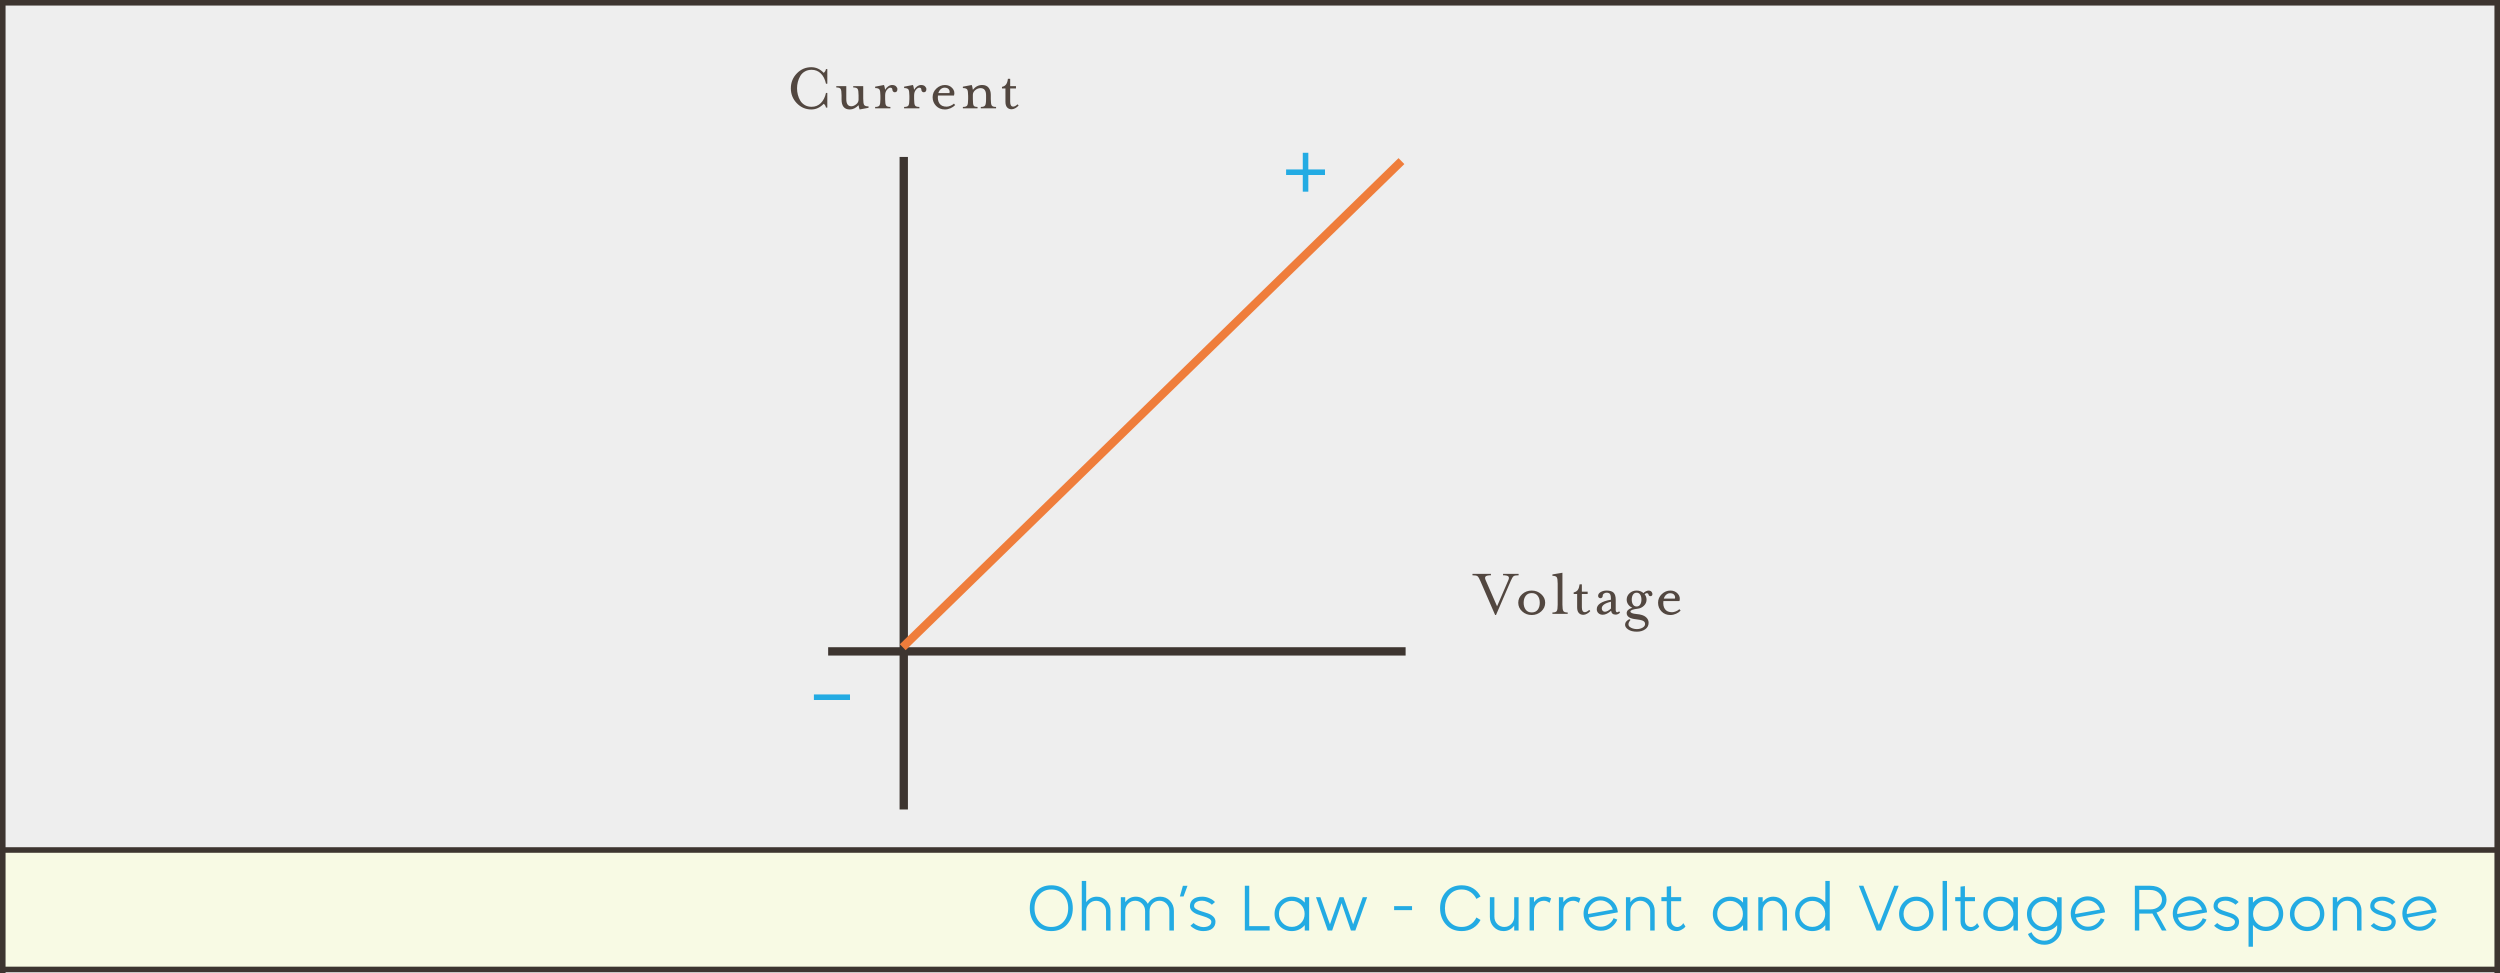
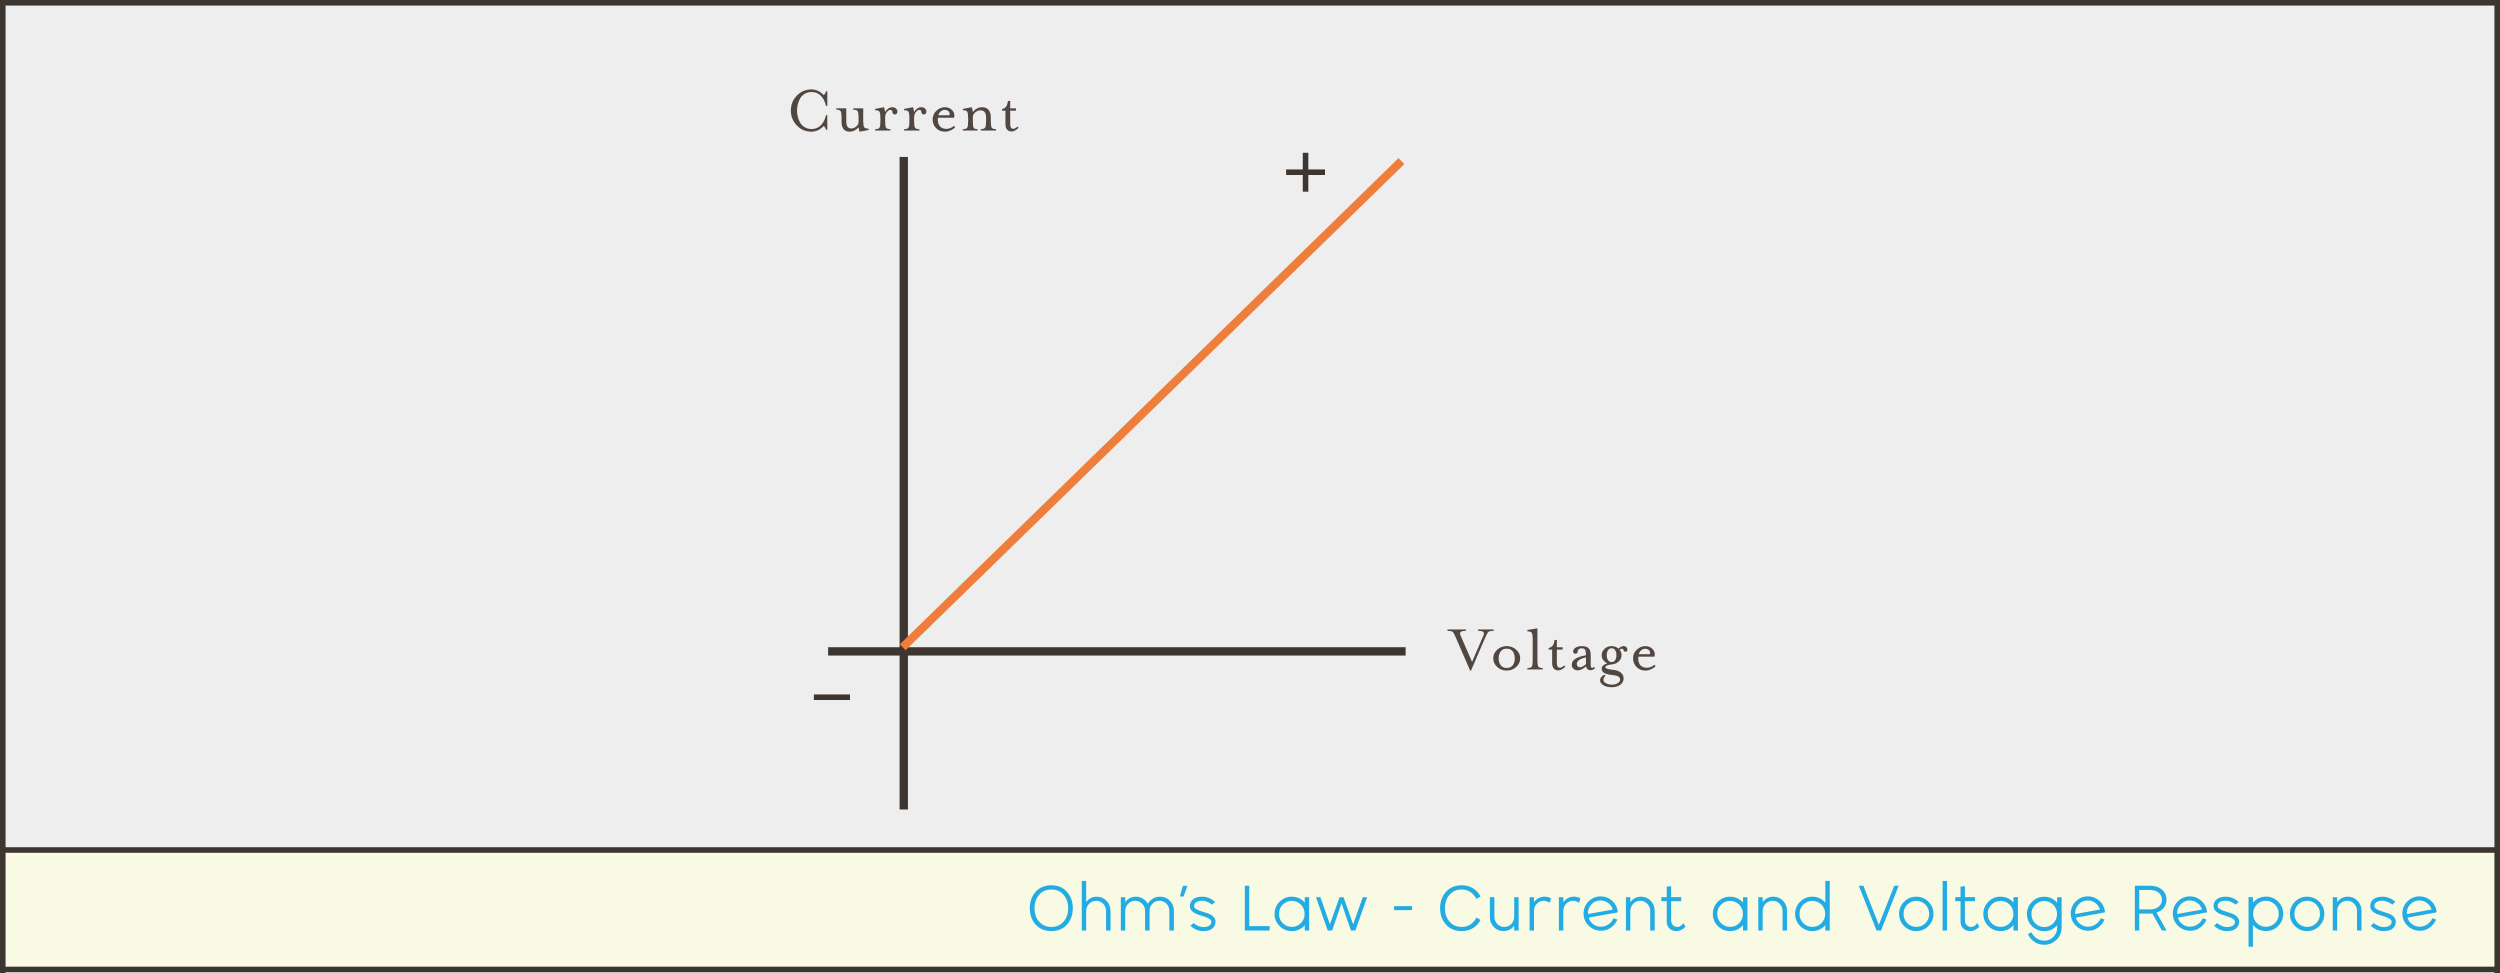
<svg xmlns="http://www.w3.org/2000/svg" width="900px" height="350px" viewBox="0 0 900 350" version="1.1">
  <g id="Ohms_Law_Behavior_Graph" stroke="none" stroke-width="1" fill="none" fill-rule="evenodd">
    <rect id="Rectangle" stroke="#3D3530" stroke-width="2" fill="#EEEEEE" x="1" y="1" width="898" height="528" />
-     <g id="Illustration" transform="translate(112, 22)">
+     <g id="Illustration" transform="translate(112, 30)">
      <g id="Labels" transform="translate(171, 0)" fill="#524740">
        <path d="M14.832,16.736 L14.352,16.736 C14.224,16.112 13.952,15.656 13.536,15.368 C12.224,16.728 10.736,17.408 9.072,17.408 C7.04,17.408 5.304,16.664 3.864,15.176 C2.424,13.688 1.704,11.896 1.704,9.8 C1.704,7.704 2.424,5.912 3.864,4.424 C5.304,2.936 7.04,2.192 9.072,2.192 C10.768,2.192 12.256,2.872 13.536,4.232 C13.968,3.896 14.24,3.44 14.352,2.864 L14.832,2.864 L14.832,8.144 L14.352,8.144 C14.016,6.56 13.396,5.328 12.492,4.448 C11.588,3.568 10.48,3.128 9.168,3.128 C8.256,3.128 7.448,3.332 6.744,3.74 C6.04,4.148 5.492,4.688 5.1,5.36 C4.708,6.032 4.416,6.744 4.224,7.496 C4.032,8.248 3.936,9.016 3.936,9.8 C3.936,10.584 4.032,11.352 4.224,12.104 C4.416,12.856 4.708,13.564 5.1,14.228 C5.492,14.892 6.04,15.428 6.744,15.836 C7.448,16.244 8.256,16.448 9.168,16.448 C10.48,16.448 11.588,16.004 12.492,15.116 C13.396,14.228 14.016,13.008 14.352,11.456 L14.832,11.456 L14.832,16.736 Z M29.68,16.808 L26.464,17.408 C26.336,17.152 26.208,16.64 26.08,15.872 C25.088,16.896 24.04,17.408 22.936,17.408 C20.952,17.408 19.96,16.208 19.96,13.808 L19.96,12.296 C19.96,11.096 19.844,10.328 19.612,9.992 C19.38,9.656 18.864,9.488 18.064,9.488 L18.064,9.008 L21.664,9.008 L21.664,13.688 C21.664,15.4 22.272,16.256 23.488,16.256 C24.032,16.256 24.6,16.028 25.192,15.572 C25.784,15.116 26.08,14.552 26.08,13.88 L26.08,12.296 C26.08,11.096 25.964,10.328 25.732,9.992 C25.5,9.656 24.976,9.488 24.16,9.488 L24.16,9.008 L27.76,9.008 L27.76,13.496 C27.76,14.696 27.876,15.464 28.108,15.8 C28.34,16.136 28.864,16.304 29.68,16.304 L29.68,16.808 Z M40.064,10.088 C40.064,10.84 39.744,11.216 39.104,11.216 C38.88,11.216 38.684,11.128 38.516,10.952 C38.348,10.776 38.264,10.576 38.264,10.352 C38.264,9.824 38.008,9.56 37.496,9.56 C37.128,9.56 36.728,9.816 36.296,10.328 C35.864,10.84 35.648,11.52 35.648,12.368 L35.648,13.688 C35.648,14.888 35.764,15.656 35.996,15.992 C36.228,16.328 36.744,16.496 37.544,16.496 L37.544,17 L32.048,17 L32.048,16.496 C32.848,16.496 33.364,16.328 33.596,15.992 C33.828,15.656 33.944,14.888 33.944,13.688 L33.944,12.488 C33.944,11.304 33.828,10.544 33.596,10.208 C33.364,9.872 32.848,9.704 32.048,9.704 L32.048,9.2 L35.24,8.6 C35.384,8.904 35.52,9.48 35.648,10.328 C35.888,9.848 36.248,9.44 36.728,9.104 C37.208,8.768 37.688,8.6 38.168,8.6 C38.776,8.6 39.244,8.76 39.572,9.08 C39.9,9.4 40.064,9.736 40.064,10.088 Z M50.496,10.088 C50.496,10.84 50.176,11.216 49.536,11.216 C49.312,11.216 49.116,11.128 48.948,10.952 C48.78,10.776 48.696,10.576 48.696,10.352 C48.696,9.824 48.44,9.56 47.928,9.56 C47.56,9.56 47.16,9.816 46.728,10.328 C46.296,10.84 46.08,11.52 46.08,12.368 L46.08,13.688 C46.08,14.888 46.196,15.656 46.428,15.992 C46.66,16.328 47.176,16.496 47.976,16.496 L47.976,17 L42.48,17 L42.48,16.496 C43.28,16.496 43.796,16.328 44.028,15.992 C44.26,15.656 44.376,14.888 44.376,13.688 L44.376,12.488 C44.376,11.304 44.26,10.544 44.028,10.208 C43.796,9.872 43.28,9.704 42.48,9.704 L42.48,9.2 L45.672,8.6 C45.816,8.904 45.952,9.48 46.08,10.328 C46.32,9.848 46.68,9.44 47.16,9.104 C47.64,8.768 48.12,8.6 48.6,8.6 C49.208,8.6 49.676,8.76 50.004,9.08 C50.332,9.4 50.496,9.736 50.496,10.088 Z M54.808,11.504 L58.792,11.504 C58.952,11.056 58.884,10.62 58.588,10.196 C58.292,9.772 57.784,9.56 57.064,9.56 C56.552,9.56 56.092,9.736 55.684,10.088 C55.276,10.44 54.984,10.912 54.808,11.504 Z M54.664,12.392 C54.52,13.576 54.708,14.54 55.228,15.284 C55.748,16.028 56.6,16.4 57.784,16.4 C58.184,16.4 58.64,16.296 59.152,16.088 C59.664,15.88 60.088,15.616 60.424,15.296 L60.856,15.824 C60.424,16.288 59.872,16.668 59.2,16.964 C58.528,17.26 57.856,17.408 57.184,17.408 C55.888,17.408 54.824,16.98 53.992,16.124 C53.16,15.268 52.744,14.224 52.744,12.992 C52.744,11.76 53.196,10.72 54.1,9.872 C55.004,9.024 56.032,8.6 57.184,8.6 C58.272,8.6 59.16,8.98 59.848,9.74 C60.536,10.5 60.736,11.384 60.448,12.392 L54.664,12.392 Z M67.232,10.328 C68.144,9.176 69.256,8.6 70.568,8.6 C71.608,8.6 72.388,8.928 72.908,9.584 C73.428,10.24 73.688,11.104 73.688,12.176 L73.688,13.688 C73.688,14.888 73.804,15.656 74.036,15.992 C74.268,16.328 74.784,16.496 75.584,16.496 L75.584,17 L70.088,17 L70.088,16.496 C70.872,16.496 71.384,16.324 71.624,15.98 C71.864,15.636 71.984,14.872 71.984,13.688 L71.984,12.296 C71.984,10.584 71.32,9.728 69.992,9.728 C69.304,9.728 68.672,9.968 68.096,10.448 C67.52,10.928 67.232,11.488 67.232,12.128 L67.232,13.688 C67.232,14.92 67.328,15.696 67.52,16.016 C67.712,16.336 68.176,16.496 68.912,16.496 L68.912,17 L63.632,17 L63.632,16.496 C64.432,16.496 64.948,16.328 65.18,15.992 C65.412,15.656 65.528,14.888 65.528,13.688 L65.528,12.488 C65.528,11.304 65.412,10.544 65.18,10.208 C64.948,9.872 64.432,9.704 63.632,9.704 L63.632,9.2 L66.824,8.6 C66.968,8.904 67.104,9.48 67.232,10.328 Z M78.96,9.848 L77.712,9.848 L77.712,9.272 C78.4,9.128 78.904,8.816 79.224,8.336 C79.544,7.856 79.752,7.2 79.848,6.368 L80.664,6.368 L80.664,9.008 L82.752,9.008 L82.752,9.848 L80.664,9.848 L80.664,14.648 C80.664,15.8 81.024,16.376 81.744,16.376 C82.208,16.376 82.728,16.104 83.304,15.56 L83.712,15.968 C83.376,16.368 82.972,16.696 82.5,16.952 C82.028,17.208 81.592,17.336 81.192,17.336 C80.504,17.336 79.96,17.112 79.56,16.664 C79.16,16.216 78.96,15.544 78.96,14.648 L78.96,9.848 Z" id="Current-Copy" />
-         <path d="M263.696,185.104 C262.752,185.104 262.14,185.22 261.86,185.452 C261.58,185.684 261.24,186.264 260.84,187.192 L255.56,199.408 L255.248,199.408 L249.944,187.192 C249.544,186.264 249.204,185.684 248.924,185.452 C248.644,185.22 248.032,185.104 247.088,185.104 L247.088,184.6 L253.736,184.6 L253.736,185.104 C252.744,185.104 252.108,185.244 251.828,185.524 C251.548,185.804 251.56,186.272 251.864,186.928 L255.944,196.264 L259.976,186.928 C260.28,186.272 260.292,185.804 260.012,185.524 C259.732,185.244 259.096,185.104 258.104,185.104 L258.104,184.6 L263.696,184.6 L263.696,185.104 Z M271.824,191.896 C272.784,192.744 273.264,193.776 273.264,194.992 C273.264,196.208 272.788,197.248 271.836,198.112 C270.884,198.976 269.744,199.408 268.416,199.408 C267.088,199.408 265.948,198.976 264.996,198.112 C264.044,197.248 263.568,196.208 263.568,194.992 C263.568,193.776 264.044,192.74 264.996,191.884 C265.948,191.028 267.088,190.6 268.416,190.6 C269.744,190.6 270.88,191.032 271.824,191.896 Z M270.576,197.512 C271.072,196.856 271.32,196.016 271.32,194.992 C271.32,193.968 271.072,193.132 270.576,192.484 C270.08,191.836 269.36,191.512 268.416,191.512 C267.472,191.512 266.752,191.84 266.256,192.496 C265.76,193.152 265.512,193.984 265.512,194.992 C265.512,196 265.76,196.832 266.256,197.488 C266.752,198.144 267.472,198.472 268.416,198.472 C269.36,198.472 270.08,198.152 270.576,197.512 Z M281.368,199 L275.872,199 L275.872,198.496 C276.672,198.496 277.188,198.328 277.42,197.992 C277.652,197.656 277.768,196.888 277.768,195.688 L277.768,188.104 C277.768,186.904 277.652,186.136 277.42,185.8 C277.188,185.464 276.672,185.296 275.872,185.296 L275.872,184.792 L279.472,184.192 L279.472,195.688 C279.472,196.888 279.588,197.656 279.82,197.992 C280.052,198.328 280.568,198.496 281.368,198.496 L281.368,199 Z M284.768,191.848 L283.52,191.848 L283.52,191.272 C284.208,191.128 284.712,190.816 285.032,190.336 C285.352,189.856 285.56,189.2 285.656,188.368 L286.472,188.368 L286.472,191.008 L288.56,191.008 L288.56,191.848 L286.472,191.848 L286.472,196.648 C286.472,197.8 286.832,198.376 287.552,198.376 C288.016,198.376 288.536,198.104 289.112,197.56 L289.52,197.968 C289.184,198.368 288.78,198.696 288.308,198.952 C287.836,199.208 287.4,199.336 287,199.336 C286.312,199.336 285.768,199.112 285.368,198.664 C284.968,198.216 284.768,197.544 284.768,196.648 L284.768,191.848 Z M300.216,198.52 C299.752,199.016 299.224,199.264 298.632,199.264 C297.672,199.264 297.128,198.8 297,197.872 C295.928,198.832 294.928,199.312 294,199.312 C293.392,199.312 292.88,199.132 292.464,198.772 C292.048,198.412 291.84,197.92 291.84,197.296 C291.84,195.616 293.544,194.48 296.952,193.888 C296.952,192.944 296.848,192.288 296.64,191.92 C296.432,191.552 296,191.368 295.344,191.368 C295.024,191.368 294.716,191.472 294.42,191.68 C294.124,191.888 293.976,192.168 293.976,192.52 C293.976,192.76 293.896,192.96 293.736,193.12 C293.576,193.28 293.384,193.36 293.16,193.36 C292.92,193.36 292.72,193.28 292.56,193.12 C292.4,192.96 292.32,192.76 292.32,192.52 C292.32,191.96 292.628,191.5 293.244,191.14 C293.86,190.78 294.568,190.6 295.368,190.6 C296.536,190.6 297.376,190.856 297.888,191.368 C298.4,191.88 298.656,192.712 298.656,193.864 L298.656,197.488 C298.656,198.112 298.84,198.424 299.208,198.424 C299.416,198.424 299.64,198.304 299.88,198.064 L300.216,198.52 Z M296.952,197.08 L296.952,194.632 C294.744,195.144 293.64,195.936 293.64,197.008 C293.64,197.376 293.748,197.672 293.964,197.896 C294.18,198.12 294.448,198.232 294.768,198.232 C295.36,198.232 296.088,197.848 296.952,197.08 Z M307.456,195.664 C307.76,195.2 307.912,194.6 307.912,193.864 C307.912,193.128 307.764,192.528 307.468,192.064 C307.172,191.6 306.744,191.368 306.184,191.368 C305.624,191.368 305.192,191.6 304.888,192.064 C304.584,192.528 304.432,193.128 304.432,193.864 C304.432,194.6 304.584,195.196 304.888,195.652 C305.192,196.108 305.624,196.336 306.184,196.336 C306.744,196.336 307.168,196.112 307.456,195.664 Z M303.952,198.136 C303.952,198.616 304.68,198.92 306.136,199.048 C307.672,199.176 308.784,199.528 309.472,200.104 C310.16,200.68 310.504,201.376 310.504,202.192 C310.504,203.168 310.1,203.948 309.292,204.532 C308.484,205.116 307.472,205.408 306.256,205.408 C304.96,205.408 303.916,205.14 303.124,204.604 C302.332,204.068 301.968,203.44 302.032,202.72 C302.096,202 302.608,201.392 303.568,200.896 L304,201.16 C303.536,201.688 303.288,202.172 303.256,202.612 C303.224,203.052 303.364,203.4 303.676,203.656 C303.988,203.912 304.372,204.112 304.828,204.256 C305.284,204.4 305.76,204.472 306.256,204.472 C307.04,204.472 307.732,204.3 308.332,203.956 C308.932,203.612 309.232,203.168 309.232,202.624 C309.232,202.096 308.972,201.712 308.452,201.472 C307.932,201.232 307.12,201.056 306.016,200.944 C303.744,200.72 302.608,199.976 302.608,198.712 C302.608,197.848 303.28,197.208 304.624,196.792 C304,196.504 303.508,196.104 303.148,195.592 C302.788,195.08 302.608,194.504 302.608,193.864 C302.608,192.968 302.956,192.2 303.652,191.56 C304.348,190.92 305.192,190.6 306.184,190.6 C307.144,190.6 307.968,190.904 308.656,191.512 C308.864,191.256 309.148,191.04 309.508,190.864 C309.868,190.688 310.184,190.6 310.456,190.6 C311.16,190.6 311.608,190.896 311.8,191.488 C311.944,191.936 311.872,192.272 311.584,192.496 C311.488,192.576 311.376,192.616 311.248,192.616 C311.008,192.632 310.828,192.584 310.708,192.472 C310.588,192.36 310.516,192.236 310.492,192.1 C310.468,191.964 310.404,191.836 310.3,191.716 C310.196,191.596 310.032,191.536 309.808,191.536 C309.568,191.536 309.32,191.664 309.064,191.92 C309.528,192.48 309.76,193.128 309.76,193.864 C309.76,194.712 309.448,195.44 308.824,196.048 C308.2,196.656 307.472,197.016 306.64,197.128 C304.848,197.336 303.952,197.672 303.952,198.136 Z M315.968,193.504 L319.952,193.504 C320.112,193.056 320.044,192.62 319.748,192.196 C319.452,191.772 318.944,191.56 318.224,191.56 C317.712,191.56 317.252,191.736 316.844,192.088 C316.436,192.44 316.144,192.912 315.968,193.504 Z M315.824,194.392 C315.68,195.576 315.868,196.54 316.388,197.284 C316.908,198.028 317.76,198.4 318.944,198.4 C319.344,198.4 319.8,198.296 320.312,198.088 C320.824,197.88 321.248,197.616 321.584,197.296 L322.016,197.824 C321.584,198.288 321.032,198.668 320.36,198.964 C319.688,199.26 319.016,199.408 318.344,199.408 C317.048,199.408 315.984,198.98 315.152,198.124 C314.32,197.268 313.904,196.224 313.904,194.992 C313.904,193.76 314.356,192.72 315.26,191.872 C316.164,191.024 317.192,190.6 318.344,190.6 C319.432,190.6 320.32,190.98 321.008,191.74 C321.696,192.5 321.896,193.384 321.608,194.392 L315.824,194.392 Z" id="Voltage-Copy" />
+         <path d="M254.696,197.104 C253.752,197.104 253.14,197.22 252.86,197.452 C252.58,197.684 252.24,198.264 251.84,199.192 L246.56,211.408 L246.248,211.408 L240.944,199.192 C240.544,198.264 240.204,197.684 239.924,197.452 C239.644,197.22 239.032,197.104 238.088,197.104 L238.088,196.6 L244.736,196.6 L244.736,197.104 C243.744,197.104 243.108,197.244 242.828,197.524 C242.548,197.804 242.56,198.272 242.864,198.928 L246.944,208.264 L250.976,198.928 C251.28,198.272 251.292,197.804 251.012,197.524 C250.732,197.244 250.096,197.104 249.104,197.104 L249.104,196.6 L254.696,196.6 L254.696,197.104 Z M262.824,203.896 C263.784,204.744 264.264,205.776 264.264,206.992 C264.264,208.208 263.788,209.248 262.836,210.112 C261.884,210.976 260.744,211.408 259.416,211.408 C258.088,211.408 256.948,210.976 255.996,210.112 C255.044,209.248 254.568,208.208 254.568,206.992 C254.568,205.776 255.044,204.74 255.996,203.884 C256.948,203.028 258.088,202.6 259.416,202.6 C260.744,202.6 261.88,203.032 262.824,203.896 Z M261.576,209.512 C262.072,208.856 262.32,208.016 262.32,206.992 C262.32,205.968 262.072,205.132 261.576,204.484 C261.08,203.836 260.36,203.512 259.416,203.512 C258.472,203.512 257.752,203.84 257.256,204.496 C256.76,205.152 256.512,205.984 256.512,206.992 C256.512,208 256.76,208.832 257.256,209.488 C257.752,210.144 258.472,210.472 259.416,210.472 C260.36,210.472 261.08,210.152 261.576,209.512 Z M272.368,211 L266.872,211 L266.872,210.496 C267.672,210.496 268.188,210.328 268.42,209.992 C268.652,209.656 268.768,208.888 268.768,207.688 L268.768,200.104 C268.768,198.904 268.652,198.136 268.42,197.8 C268.188,197.464 267.672,197.296 266.872,197.296 L266.872,196.792 L270.472,196.192 L270.472,207.688 C270.472,208.888 270.588,209.656 270.82,209.992 C271.052,210.328 271.568,210.496 272.368,210.496 L272.368,211 Z M275.768,203.848 L274.52,203.848 L274.52,203.272 C275.208,203.128 275.712,202.816 276.032,202.336 C276.352,201.856 276.56,201.2 276.656,200.368 L277.472,200.368 L277.472,203.008 L279.56,203.008 L279.56,203.848 L277.472,203.848 L277.472,208.648 C277.472,209.8 277.832,210.376 278.552,210.376 C279.016,210.376 279.536,210.104 280.112,209.56 L280.52,209.968 C280.184,210.368 279.78,210.696 279.308,210.952 C278.836,211.208 278.4,211.336 278,211.336 C277.312,211.336 276.768,211.112 276.368,210.664 C275.968,210.216 275.768,209.544 275.768,208.648 L275.768,203.848 Z M291.216,210.52 C290.752,211.016 290.224,211.264 289.632,211.264 C288.672,211.264 288.128,210.8 288,209.872 C286.928,210.832 285.928,211.312 285,211.312 C284.392,211.312 283.88,211.132 283.464,210.772 C283.048,210.412 282.84,209.92 282.84,209.296 C282.84,207.616 284.544,206.48 287.952,205.888 C287.952,204.944 287.848,204.288 287.64,203.92 C287.432,203.552 287,203.368 286.344,203.368 C286.024,203.368 285.716,203.472 285.42,203.68 C285.124,203.888 284.976,204.168 284.976,204.52 C284.976,204.76 284.896,204.96 284.736,205.12 C284.576,205.28 284.384,205.36 284.16,205.36 C283.92,205.36 283.72,205.28 283.56,205.12 C283.4,204.96 283.32,204.76 283.32,204.52 C283.32,203.96 283.628,203.5 284.244,203.14 C284.86,202.78 285.568,202.6 286.368,202.6 C287.536,202.6 288.376,202.856 288.888,203.368 C289.4,203.88 289.656,204.712 289.656,205.864 L289.656,209.488 C289.656,210.112 289.84,210.424 290.208,210.424 C290.416,210.424 290.64,210.304 290.88,210.064 L291.216,210.52 Z M287.952,209.08 L287.952,206.632 C285.744,207.144 284.64,207.936 284.64,209.008 C284.64,209.376 284.748,209.672 284.964,209.896 C285.18,210.12 285.448,210.232 285.768,210.232 C286.36,210.232 287.088,209.848 287.952,209.08 Z M298.456,207.664 C298.76,207.2 298.912,206.6 298.912,205.864 C298.912,205.128 298.764,204.528 298.468,204.064 C298.172,203.6 297.744,203.368 297.184,203.368 C296.624,203.368 296.192,203.6 295.888,204.064 C295.584,204.528 295.432,205.128 295.432,205.864 C295.432,206.6 295.584,207.196 295.888,207.652 C296.192,208.108 296.624,208.336 297.184,208.336 C297.744,208.336 298.168,208.112 298.456,207.664 Z M294.952,210.136 C294.952,210.616 295.68,210.92 297.136,211.048 C298.672,211.176 299.784,211.528 300.472,212.104 C301.16,212.68 301.504,213.376 301.504,214.192 C301.504,215.168 301.1,215.948 300.292,216.532 C299.484,217.116 298.472,217.408 297.256,217.408 C295.96,217.408 294.916,217.14 294.124,216.604 C293.332,216.068 292.968,215.44 293.032,214.72 C293.096,214 293.608,213.392 294.568,212.896 L295,213.16 C294.536,213.688 294.288,214.172 294.256,214.612 C294.224,215.052 294.364,215.4 294.676,215.656 C294.988,215.912 295.372,216.112 295.828,216.256 C296.284,216.4 296.76,216.472 297.256,216.472 C298.04,216.472 298.732,216.3 299.332,215.956 C299.932,215.612 300.232,215.168 300.232,214.624 C300.232,214.096 299.972,213.712 299.452,213.472 C298.932,213.232 298.12,213.056 297.016,212.944 C294.744,212.72 293.608,211.976 293.608,210.712 C293.608,209.848 294.28,209.208 295.624,208.792 C295,208.504 294.508,208.104 294.148,207.592 C293.788,207.08 293.608,206.504 293.608,205.864 C293.608,204.968 293.956,204.2 294.652,203.56 C295.348,202.92 296.192,202.6 297.184,202.6 C298.144,202.6 298.968,202.904 299.656,203.512 C299.864,203.256 300.148,203.04 300.508,202.864 C300.868,202.688 301.184,202.6 301.456,202.6 C302.16,202.6 302.608,202.896 302.8,203.488 C302.944,203.936 302.872,204.272 302.584,204.496 C302.488,204.576 302.376,204.616 302.248,204.616 C302.008,204.632 301.828,204.584 301.708,204.472 C301.588,204.36 301.516,204.236 301.492,204.1 C301.468,203.964 301.404,203.836 301.3,203.716 C301.196,203.596 301.032,203.536 300.808,203.536 C300.568,203.536 300.32,203.664 300.064,203.92 C300.528,204.48 300.76,205.128 300.76,205.864 C300.76,206.712 300.448,207.44 299.824,208.048 C299.2,208.656 298.472,209.016 297.64,209.128 C295.848,209.336 294.952,209.672 294.952,210.136 Z M306.968,205.504 L310.952,205.504 C311.112,205.056 311.044,204.62 310.748,204.196 C310.452,203.772 309.944,203.56 309.224,203.56 C308.712,203.56 308.252,203.736 307.844,204.088 C307.436,204.44 307.144,204.912 306.968,205.504 Z M306.824,206.392 C306.68,207.576 306.868,208.54 307.388,209.284 C307.908,210.028 308.76,210.4 309.944,210.4 C310.344,210.4 310.8,210.296 311.312,210.088 C311.824,209.88 312.248,209.616 312.584,209.296 L313.016,209.824 C312.584,210.288 312.032,210.668 311.36,210.964 C310.688,211.26 310.016,211.408 309.344,211.408 C308.048,211.408 306.984,210.98 306.152,210.124 C305.32,209.268 304.904,208.224 304.904,206.992 C304.904,205.76 305.356,204.72 306.26,203.872 C307.164,203.024 308.192,202.6 309.344,202.6 C310.432,202.6 311.32,202.98 312.008,203.74 C312.696,204.5 312.896,205.384 312.608,206.392 L306.824,206.392 Z" id="Voltage-Copy" />
      </g>
-       <g id="Graph-Lines" transform="translate(0, 33)">
+       <g id="Graph-Lines" transform="translate(0, 25)">
        <path d="M187.634,179.5 L392.521,179.5" id="Line-5" stroke="#3D3530" stroke-width="3" stroke-linecap="square" />
-         <path d="M357,6 L357,0 L359,0 L359,6 L365,6 L365,8 L359,8 L359,14 L357,14 L357,8 L351,8 L351,6 L357,6 Z" id="Combined-Shape" fill="#23ABE3" />
-         <rect id="Rectangle" fill="#23ABE3" x="181" y="195" width="13" height="2" />
+         <path d="M357,6 L357,0 L359,0 L359,6 L365,6 L365,8 L359,8 L359,14 L357,14 L357,8 L351,8 L351,6 L357,6 Z" id="Combined-Shape" fill="#3D3530" />
+         <rect id="Rectangle" fill="#3D3530" x="181" y="195" width="13" height="2" />
        <path d="M213.352,3 L213.352,234.912" id="Line-6" stroke="#3D3530" stroke-width="3" stroke-linecap="square" />
        <path d="M392.521,3 L212.983,178" id="Path-9" stroke="#EF7D3B" stroke-width="3" />
      </g>
    </g>
    <rect id="Rectangle-Copy" stroke="#3D3530" stroke-width="2" fill="#F8FAE4" x="1" y="306" width="898" height="43" />
    <path d="M384.117,332.84 C382.725,334.408 380.845,335.192 378.477,335.192 C376.109,335.192 374.225,334.408 372.825,332.84 C371.425,331.272 370.725,329.312 370.725,326.96 C370.725,324.608 371.425,322.644 372.825,321.068 C374.225,319.492 376.109,318.704 378.477,318.704 C380.845,318.704 382.725,319.492 384.117,321.068 C385.509,322.644 386.205,324.608 386.205,326.96 C386.205,329.312 385.509,331.272 384.117,332.84 Z M374.085,331.784 C375.189,333.064 376.653,333.704 378.477,333.704 C380.301,333.704 381.769,333.06 382.881,331.772 C383.993,330.484 384.549,328.88 384.549,326.96 C384.549,325.024 383.993,323.416 382.881,322.136 C381.769,320.856 380.301,320.216 378.477,320.216 C376.653,320.216 375.189,320.856 374.085,322.136 C372.981,323.416 372.429,325.024 372.429,326.96 C372.429,328.896 372.981,330.504 374.085,331.784 Z M394.864,322.808 C396.256,322.808 397.424,323.308 398.368,324.308 C399.312,325.308 399.784,326.528 399.784,327.968 L399.784,335 L398.176,335 L398.176,327.992 C398.176,326.952 397.832,326.076 397.144,325.364 C396.456,324.652 395.608,324.296 394.6,324.296 C393.608,324.296 392.764,324.652 392.068,325.364 C391.372,326.076 391.024,326.944 391.024,327.968 L391.024,335 L389.44,335 L389.44,317.144 L391.024,317.144 L391.024,324.776 C392,323.464 393.28,322.808 394.864,322.808 Z M417.683,322.808 C419.075,322.808 420.243,323.3 421.187,324.284 C422.131,325.268 422.603,326.48 422.603,327.92 L422.603,335 L420.971,335 L420.971,327.968 C420.971,326.928 420.631,326.052 419.951,325.34 C419.271,324.628 418.427,324.272 417.419,324.272 C416.411,324.272 415.563,324.628 414.875,325.34 C414.187,326.052 413.843,326.928 413.843,327.968 L413.843,335 L412.235,335 L412.235,327.968 C412.235,326.944 411.887,326.072 411.191,325.352 C410.495,324.632 409.651,324.272 408.659,324.272 C407.667,324.272 406.823,324.632 406.127,325.352 C405.431,326.072 405.083,326.944 405.083,327.968 L405.083,335 L403.499,335 L403.499,323 L405.083,323 L405.083,324.776 C406.059,323.464 407.339,322.808 408.923,322.808 C409.835,322.808 410.671,323.04 411.431,323.504 C412.191,323.968 412.787,324.592 413.219,325.376 C413.635,324.592 414.235,323.968 415.019,323.504 C415.803,323.04 416.691,322.808 417.683,322.808 Z M424.757,322.736 L425.837,318.896 L427.493,318.896 L426.077,322.736 L424.757,322.736 Z M433.152,335.192 C432.608,335.192 432.08,335.124 431.568,334.988 C431.056,334.852 430.628,334.692 430.284,334.508 C429.94,334.324 429.632,334.136 429.36,333.944 C429.088,333.752 428.888,333.592 428.76,333.464 L428.568,333.248 L429.696,332.288 C429.808,332.4 429.964,332.536 430.164,332.696 C430.364,332.856 430.768,333.072 431.376,333.344 C431.984,333.616 432.584,333.752 433.176,333.752 C434.056,333.752 434.76,333.584 435.288,333.248 C435.816,332.912 436.08,332.44 436.08,331.832 C436.08,331.4 435.816,331.028 435.288,330.716 C434.76,330.404 434.12,330.136 433.368,329.912 C432.616,329.688 431.86,329.44 431.1,329.168 C430.34,328.896 429.696,328.512 429.168,328.016 C428.64,327.52 428.376,326.912 428.376,326.192 C428.376,325.2 428.748,324.388 429.492,323.756 C430.236,323.124 431.336,322.808 432.792,322.808 C433.656,322.808 434.472,322.968 435.24,323.288 C436.008,323.608 436.56,323.928 436.896,324.248 L437.4,324.728 L436.272,325.712 C436.16,325.6 436.004,325.464 435.804,325.304 C435.604,325.144 435.2,324.928 434.592,324.656 C433.984,324.384 433.376,324.248 432.768,324.248 C431.904,324.248 431.204,324.416 430.668,324.752 C430.132,325.088 429.864,325.56 429.864,326.168 C429.864,326.6 430.128,326.972 430.656,327.284 C431.184,327.596 431.824,327.864 432.576,328.088 C433.328,328.312 434.084,328.556 434.844,328.82 C435.604,329.084 436.248,329.468 436.776,329.972 C437.304,330.476 437.568,331.088 437.568,331.808 C437.568,332.816 437.2,333.632 436.464,334.256 C435.728,334.88 434.624,335.192 433.152,335.192 Z M449.725,333.416 L457.069,333.416 L457.069,335 L448.141,335 L448.141,318.872 L449.725,318.872 L449.725,333.416 Z M469.712,323 L471.296,323 L471.296,335 L469.712,335 L469.712,333.056 C468.48,334.48 466.92,335.192 465.032,335.192 C463.32,335.192 461.86,334.588 460.652,333.38 C459.444,332.172 458.84,330.712 458.84,329 C458.84,327.288 459.444,325.828 460.652,324.62 C461.86,323.412 463.32,322.808 465.032,322.808 C466.936,322.808 468.496,323.52 469.712,324.944 L469.712,323 Z M465.056,333.68 C466.352,333.68 467.444,333.228 468.332,332.324 C469.22,331.42 469.664,330.312 469.664,329 C469.664,327.688 469.22,326.58 468.332,325.676 C467.444,324.772 466.352,324.32 465.056,324.32 C463.776,324.32 462.684,324.772 461.78,325.676 C460.876,326.58 460.424,327.688 460.424,329 C460.424,330.312 460.876,331.42 461.78,332.324 C462.684,333.228 463.776,333.68 465.056,333.68 Z M490.587,323 L492.171,323 L487.923,335 L486.339,335 L482.955,325.112 L479.571,335 L477.987,335 L473.763,323 L475.347,323 L478.779,332.768 L482.235,323 L483.675,323 L487.131,332.768 L490.587,323 Z M508.336,327.656 L501.88,327.656 L501.88,326.216 L508.336,326.216 L508.336,327.656 Z M526.205,335.192 C523.837,335.192 521.949,334.404 520.541,332.828 C519.133,331.252 518.429,329.296 518.429,326.96 C518.429,324.608 519.133,322.644 520.541,321.068 C521.949,319.492 523.837,318.704 526.205,318.704 C527.773,318.704 529.137,319.064 530.297,319.784 C531.457,320.504 532.357,321.488 532.997,322.736 L531.509,323.6 C530.997,322.56 530.281,321.736 529.361,321.128 C528.441,320.52 527.389,320.216 526.205,320.216 C524.381,320.216 522.921,320.852 521.825,322.124 C520.729,323.396 520.181,325.008 520.181,326.96 C520.181,328.896 520.729,330.504 521.825,331.784 C522.921,333.064 524.381,333.704 526.205,333.704 C527.405,333.704 528.465,333.396 529.385,332.78 C530.305,332.164 531.013,331.336 531.509,330.296 L532.997,331.184 C532.357,332.432 531.457,333.412 530.297,334.124 C529.137,334.836 527.773,335.192 526.205,335.192 Z M545.112,323 L546.696,323 L546.696,335 L545.112,335 L545.112,333.224 C544.136,334.536 542.856,335.192 541.272,335.192 C539.88,335.192 538.712,334.7 537.768,333.716 C536.824,332.732 536.352,331.52 536.352,330.08 L536.352,323 L537.984,323 L537.984,330.032 C537.984,331.056 538.328,331.924 539.016,332.636 C539.704,333.348 540.544,333.704 541.536,333.704 C542.544,333.704 543.392,333.348 544.08,332.636 C544.768,331.924 545.112,331.056 545.112,330.032 L545.112,323 Z M556.075,322.808 C556.923,322.808 557.699,323.016 558.403,323.432 L557.851,325.016 C557.179,324.52 556.499,324.272 555.811,324.272 C554.803,324.272 553.955,324.628 553.267,325.34 C552.579,326.052 552.235,326.928 552.235,327.968 L552.235,335 L550.651,335 L550.651,323 L552.235,323 L552.235,324.776 C553.211,323.464 554.491,322.808 556.075,322.808 Z M566.629,322.808 C567.477,322.808 568.253,323.016 568.957,323.432 L568.405,325.016 C567.733,324.52 567.053,324.272 566.365,324.272 C565.357,324.272 564.509,324.628 563.821,325.34 C563.133,326.052 562.789,326.928 562.789,327.968 L562.789,335 L561.205,335 L561.205,323 L562.789,323 L562.789,324.776 C563.765,323.464 565.045,322.808 566.629,322.808 Z M576.272,333.608 C577.344,333.608 578.304,333.304 579.152,332.696 C580,332.088 580.576,331.376 580.88,330.56 L582.224,331.04 C581.856,332.048 581.14,332.976 580.076,333.824 C579.012,334.672 577.744,335.088 576.272,335.072 C574.928,335.072 573.7,334.656 572.588,333.824 C571.476,332.992 570.72,331.928 570.32,330.632 C570.16,330.104 570.08,329.528 570.08,328.904 C570.08,327.176 570.68,325.712 571.88,324.512 C573.08,323.312 574.544,322.704 576.272,322.688 C577.84,322.704 579.208,323.232 580.376,324.272 C581.544,325.312 582.216,326.6 582.392,328.136 C582.408,328.216 582.416,328.32 582.416,328.448 L571.928,330.344 C572.2,331.304 572.744,332.092 573.56,332.708 C574.376,333.324 575.28,333.624 576.272,333.608 Z M576.128,324.152 C574.928,324.168 573.9,324.6 573.044,325.448 C572.188,326.296 571.728,327.312 571.664,328.496 C571.664,328.544 571.668,328.628 571.676,328.748 C571.684,328.868 571.688,328.968 571.688,329.048 L580.616,327.44 C580.312,326.464 579.744,325.668 578.912,325.052 C578.08,324.436 577.152,324.136 576.128,324.152 Z M590.763,322.808 C592.155,322.808 593.323,323.3 594.267,324.284 C595.211,325.268 595.683,326.48 595.683,327.92 L595.683,335 L594.075,335 L594.075,327.968 C594.075,326.944 593.727,326.072 593.031,325.352 C592.335,324.632 591.491,324.272 590.499,324.272 C589.507,324.272 588.663,324.632 587.967,325.352 C587.271,326.072 586.923,326.944 586.923,327.968 L586.923,335 L585.339,335 L585.339,323 L586.923,323 L586.923,324.776 C587.899,323.464 589.179,322.808 590.763,322.808 Z M605.973,332.312 L606.765,333.536 C606.669,333.664 606.541,333.816 606.381,333.992 C606.221,334.168 605.861,334.412 605.301,334.724 C604.741,335.036 604.165,335.192 603.573,335.192 C602.565,335.192 601.721,334.892 601.041,334.292 C600.361,333.692 600.021,332.824 600.021,331.688 L600.021,324.44 L598.101,324.44 L598.101,322.976 L600.021,322.976 L600.021,319.184 L601.605,318.992 L601.605,322.976 L605.229,322.976 L605.229,324.44 L601.605,324.44 L601.605,331.328 C601.605,332.064 601.833,332.648 602.289,333.08 C602.745,333.512 603.269,333.728 603.861,333.728 C604.229,333.728 604.589,333.616 604.941,333.392 C605.293,333.168 605.553,332.948 605.721,332.732 C605.889,332.516 605.973,332.376 605.973,332.312 Z M627.491,323 L629.075,323 L629.075,335 L627.491,335 L627.491,333.056 C626.259,334.48 624.699,335.192 622.811,335.192 C621.099,335.192 619.639,334.588 618.431,333.38 C617.223,332.172 616.619,330.712 616.619,329 C616.619,327.288 617.223,325.828 618.431,324.62 C619.639,323.412 621.099,322.808 622.811,322.808 C624.715,322.808 626.275,323.52 627.491,324.944 L627.491,323 Z M622.835,333.68 C624.131,333.68 625.223,333.228 626.111,332.324 C626.999,331.42 627.443,330.312 627.443,329 C627.443,327.688 626.999,326.58 626.111,325.676 C625.223,324.772 624.131,324.32 622.835,324.32 C621.555,324.32 620.463,324.772 619.559,325.676 C618.655,326.58 618.203,327.688 618.203,329 C618.203,330.312 618.655,331.42 619.559,332.324 C620.463,333.228 621.555,333.68 622.835,333.68 Z M638.405,322.808 C639.797,322.808 640.965,323.3 641.909,324.284 C642.853,325.268 643.325,326.48 643.325,327.92 L643.325,335 L641.717,335 L641.717,327.968 C641.717,326.944 641.369,326.072 640.673,325.352 C639.977,324.632 639.133,324.272 638.141,324.272 C637.149,324.272 636.305,324.632 635.609,325.352 C634.913,326.072 634.565,326.944 634.565,327.968 L634.565,335 L632.981,335 L632.981,323 L634.565,323 L634.565,324.776 C635.541,323.464 636.821,322.808 638.405,322.808 Z M657.12,317.144 L658.704,317.144 L658.704,335 L657.12,335 L657.12,333.056 C655.888,334.48 654.328,335.192 652.44,335.192 C650.728,335.192 649.268,334.588 648.06,333.38 C646.852,332.172 646.248,330.712 646.248,329 C646.248,327.288 646.852,325.828 648.06,324.62 C649.268,323.412 650.728,322.808 652.44,322.808 C654.344,322.808 655.904,323.52 657.12,324.944 L657.12,317.144 Z M649.176,332.336 C650.072,333.232 651.168,333.68 652.464,333.68 C653.76,333.68 654.852,333.228 655.74,332.324 C656.628,331.42 657.072,330.312 657.072,329 C657.072,327.688 656.628,326.58 655.74,325.676 C654.852,324.772 653.76,324.32 652.464,324.32 C651.168,324.32 650.072,324.772 649.176,325.676 C648.28,326.58 647.832,327.688 647.832,329 C647.832,330.312 648.28,331.424 649.176,332.336 Z M681.925,318.872 L683.533,318.872 L677.173,335 L675.565,335 L669.181,318.872 L670.813,318.872 L676.381,332.96 L681.925,318.872 Z M694.232,333.368 C693.032,334.584 691.576,335.192 689.864,335.192 C688.152,335.192 686.692,334.588 685.484,333.38 C684.276,332.172 683.672,330.712 683.672,329 C683.672,327.288 684.276,325.828 685.484,324.62 C686.692,323.412 688.152,322.808 689.864,322.808 C691.576,322.808 693.036,323.412 694.244,324.62 C695.452,325.828 696.056,327.288 696.056,329 C696.056,330.696 695.448,332.152 694.232,333.368 Z M689.888,333.68 C691.184,333.68 692.276,333.228 693.164,332.324 C694.052,331.42 694.496,330.312 694.496,329 C694.496,327.688 694.052,326.576 693.164,325.664 C692.276,324.752 691.184,324.296 689.888,324.296 C688.608,324.296 687.52,324.752 686.624,325.664 C685.728,326.576 685.28,327.688 685.28,329 C685.28,330.312 685.728,331.42 686.624,332.324 C687.52,333.228 688.608,333.68 689.888,333.68 Z M699.339,335 L699.339,317.144 L700.923,317.144 L700.923,335 L699.339,335 Z M711.741,332.312 L712.533,333.536 C712.437,333.664 712.309,333.816 712.149,333.992 C711.989,334.168 711.629,334.412 711.069,334.724 C710.509,335.036 709.933,335.192 709.341,335.192 C708.333,335.192 707.489,334.892 706.809,334.292 C706.129,333.692 705.789,332.824 705.789,331.688 L705.789,324.44 L703.869,324.44 L703.869,322.976 L705.789,322.976 L705.789,319.184 L707.373,318.992 L707.373,322.976 L710.997,322.976 L710.997,324.44 L707.373,324.44 L707.373,331.328 C707.373,332.064 707.601,332.648 708.057,333.08 C708.513,333.512 709.037,333.728 709.629,333.728 C709.997,333.728 710.357,333.616 710.709,333.392 C711.061,333.168 711.321,332.948 711.489,332.732 C711.657,332.516 711.741,332.376 711.741,332.312 Z M724.864,323 L726.448,323 L726.448,335 L724.864,335 L724.864,333.056 C723.632,334.48 722.072,335.192 720.184,335.192 C718.472,335.192 717.012,334.588 715.804,333.38 C714.596,332.172 713.992,330.712 713.992,329 C713.992,327.288 714.596,325.828 715.804,324.62 C717.012,323.412 718.472,322.808 720.184,322.808 C722.088,322.808 723.648,323.52 724.864,324.944 L724.864,323 Z M720.208,333.68 C721.504,333.68 722.596,333.228 723.484,332.324 C724.372,331.42 724.816,330.312 724.816,329 C724.816,327.688 724.372,326.58 723.484,325.676 C722.596,324.772 721.504,324.32 720.208,324.32 C718.928,324.32 717.836,324.772 716.932,325.676 C716.028,326.58 715.576,327.688 715.576,329 C715.576,330.312 716.028,331.42 716.932,332.324 C717.836,333.228 718.928,333.68 720.208,333.68 Z M740.579,323.024 L742.187,323.024 L742.187,333.968 C742.171,335.712 741.543,337.172 740.303,338.348 C739.063,339.524 737.627,340.112 735.995,340.112 C734.507,340.112 733.239,339.716 732.191,338.924 C731.143,338.132 730.435,337.24 730.067,336.248 L731.363,335.6 C731.667,336.416 732.243,337.128 733.091,337.736 C733.939,338.344 734.907,338.648 735.995,338.648 C737.275,338.648 738.359,338.18 739.247,337.244 C740.135,336.308 740.587,335.216 740.603,333.968 L740.579,333.968 L740.579,333.08 C739.363,334.504 737.803,335.216 735.899,335.216 C734.187,335.216 732.727,334.612 731.519,333.404 C730.311,332.196 729.707,330.736 729.707,329.024 C729.707,327.312 730.311,325.852 731.519,324.644 C732.727,323.436 734.187,322.832 735.899,322.832 C737.787,322.832 739.347,323.544 740.579,324.968 L740.579,323.024 Z M735.923,333.728 C737.219,333.728 738.311,333.276 739.199,332.372 C740.087,331.468 740.531,330.36 740.531,329.048 C740.531,327.736 740.087,326.628 739.199,325.724 C738.311,324.82 737.219,324.368 735.923,324.368 C734.643,324.368 733.555,324.82 732.659,325.724 C731.763,326.628 731.315,327.736 731.315,329.048 C731.315,330.36 731.763,331.468 732.659,332.372 C733.555,333.276 734.643,333.728 735.923,333.728 Z M751.661,333.608 C752.733,333.608 753.693,333.304 754.541,332.696 C755.389,332.088 755.965,331.376 756.269,330.56 L757.613,331.04 C757.245,332.048 756.529,332.976 755.465,333.824 C754.401,334.672 753.133,335.088 751.661,335.072 C750.317,335.072 749.089,334.656 747.977,333.824 C746.865,332.992 746.109,331.928 745.709,330.632 C745.549,330.104 745.469,329.528 745.469,328.904 C745.469,327.176 746.069,325.712 747.269,324.512 C748.469,323.312 749.933,322.704 751.661,322.688 C753.229,322.704 754.597,323.232 755.765,324.272 C756.933,325.312 757.605,326.6 757.781,328.136 C757.797,328.216 757.805,328.32 757.805,328.448 L747.317,330.344 C747.589,331.304 748.133,332.092 748.949,332.708 C749.765,333.324 750.669,333.624 751.661,333.608 Z M751.517,324.152 C750.317,324.168 749.289,324.6 748.433,325.448 C747.577,326.296 747.117,327.312 747.053,328.496 C747.053,328.544 747.057,328.628 747.065,328.748 C747.073,328.868 747.077,328.968 747.077,329.048 L756.005,327.44 C755.701,326.464 755.133,325.668 754.301,325.052 C753.469,324.436 752.541,324.136 751.517,324.152 Z M768.547,335 L768.547,318.872 L774.019,318.872 C775.827,318.872 777.267,319.348 778.339,320.3 C779.411,321.252 779.947,322.448 779.947,323.888 C779.947,324.96 779.631,325.912 778.999,326.744 C778.367,327.576 777.483,328.168 776.347,328.52 L779.947,335 L778.291,335 L774.859,328.856 L773.875,328.904 L770.131,328.904 L770.131,335 L768.547,335 Z M770.131,327.392 L774.019,327.392 C775.315,327.392 776.355,327.06 777.139,326.396 C777.923,325.732 778.315,324.896 778.315,323.888 C778.315,322.896 777.923,322.064 777.139,321.392 C776.355,320.72 775.315,320.384 774.019,320.384 L770.131,320.384 L770.131,327.392 Z M788.389,333.608 C789.461,333.608 790.421,333.304 791.269,332.696 C792.117,332.088 792.693,331.376 792.997,330.56 L794.341,331.04 C793.973,332.048 793.257,332.976 792.193,333.824 C791.129,334.672 789.861,335.088 788.389,335.072 C787.045,335.072 785.817,334.656 784.705,333.824 C783.593,332.992 782.837,331.928 782.437,330.632 C782.277,330.104 782.197,329.528 782.197,328.904 C782.197,327.176 782.797,325.712 783.997,324.512 C785.197,323.312 786.661,322.704 788.389,322.688 C789.957,322.704 791.325,323.232 792.493,324.272 C793.661,325.312 794.333,326.6 794.509,328.136 C794.525,328.216 794.533,328.32 794.533,328.448 L784.045,330.344 C784.317,331.304 784.861,332.092 785.677,332.708 C786.493,333.324 787.397,333.624 788.389,333.608 Z M788.245,324.152 C787.045,324.168 786.017,324.6 785.161,325.448 C784.305,326.296 783.845,327.312 783.781,328.496 C783.781,328.544 783.785,328.628 783.793,328.748 C783.801,328.868 783.805,328.968 783.805,329.048 L792.733,327.44 C792.429,326.464 791.861,325.668 791.029,325.052 C790.197,324.436 789.269,324.136 788.245,324.152 Z M801.656,335.192 C801.112,335.192 800.584,335.124 800.072,334.988 C799.56,334.852 799.132,334.692 798.788,334.508 C798.444,334.324 798.136,334.136 797.864,333.944 C797.592,333.752 797.392,333.592 797.264,333.464 L797.072,333.248 L798.2,332.288 C798.312,332.4 798.468,332.536 798.668,332.696 C798.868,332.856 799.272,333.072 799.88,333.344 C800.488,333.616 801.088,333.752 801.68,333.752 C802.56,333.752 803.264,333.584 803.792,333.248 C804.32,332.912 804.584,332.44 804.584,331.832 C804.584,331.4 804.32,331.028 803.792,330.716 C803.264,330.404 802.624,330.136 801.872,329.912 C801.12,329.688 800.364,329.44 799.604,329.168 C798.844,328.896 798.2,328.512 797.672,328.016 C797.144,327.52 796.88,326.912 796.88,326.192 C796.88,325.2 797.252,324.388 797.996,323.756 C798.74,323.124 799.84,322.808 801.296,322.808 C802.16,322.808 802.976,322.968 803.744,323.288 C804.512,323.608 805.064,323.928 805.4,324.248 L805.904,324.728 L804.776,325.712 C804.664,325.6 804.508,325.464 804.308,325.304 C804.108,325.144 803.704,324.928 803.096,324.656 C802.488,324.384 801.88,324.248 801.272,324.248 C800.408,324.248 799.708,324.416 799.172,324.752 C798.636,325.088 798.368,325.56 798.368,326.168 C798.368,326.6 798.632,326.972 799.16,327.284 C799.688,327.596 800.328,327.864 801.08,328.088 C801.832,328.312 802.588,328.556 803.348,328.82 C804.108,329.084 804.752,329.468 805.28,329.972 C805.808,330.476 806.072,331.088 806.072,331.808 C806.072,332.816 805.704,333.632 804.968,334.256 C804.232,334.88 803.128,335.192 801.656,335.192 Z M815.763,322.784 C817.475,322.784 818.935,323.388 820.143,324.596 C821.351,325.804 821.955,327.264 821.955,328.976 C821.955,330.688 821.351,332.148 820.143,333.356 C818.935,334.564 817.475,335.168 815.763,335.168 C813.843,335.168 812.275,334.44 811.059,332.984 L811.059,340.832 L809.475,340.832 L809.475,322.976 L811.059,322.976 L811.059,324.944 C812.291,323.504 813.859,322.784 815.763,322.784 Z M812.451,332.312 C813.347,333.208 814.435,333.656 815.715,333.656 C816.995,333.656 818.087,333.204 818.991,332.3 C819.895,331.396 820.347,330.288 820.347,328.976 C820.347,327.664 819.895,326.552 818.991,325.64 C818.087,324.728 816.995,324.272 815.715,324.272 C814.435,324.272 813.347,324.728 812.451,325.64 C811.555,326.552 811.107,327.664 811.107,328.976 C811.107,330.288 811.555,331.4 812.451,332.312 Z M834.933,333.368 C833.733,334.584 832.277,335.192 830.565,335.192 C828.853,335.192 827.393,334.588 826.185,333.38 C824.977,332.172 824.373,330.712 824.373,329 C824.373,327.288 824.977,325.828 826.185,324.62 C827.393,323.412 828.853,322.808 830.565,322.808 C832.277,322.808 833.737,323.412 834.945,324.62 C836.153,325.828 836.757,327.288 836.757,329 C836.757,330.696 836.149,332.152 834.933,333.368 Z M830.589,333.68 C831.885,333.68 832.977,333.228 833.865,332.324 C834.753,331.42 835.197,330.312 835.197,329 C835.197,327.688 834.753,326.576 833.865,325.664 C832.977,324.752 831.885,324.296 830.589,324.296 C829.309,324.296 828.221,324.752 827.325,325.664 C826.429,326.576 825.981,327.688 825.981,329 C825.981,330.312 826.429,331.42 827.325,332.324 C828.221,333.228 829.309,333.68 830.589,333.68 Z M845.224,322.808 C846.616,322.808 847.784,323.3 848.728,324.284 C849.672,325.268 850.144,326.48 850.144,327.92 L850.144,335 L848.536,335 L848.536,327.968 C848.536,326.944 848.188,326.072 847.492,325.352 C846.796,324.632 845.952,324.272 844.96,324.272 C843.968,324.272 843.124,324.632 842.428,325.352 C841.732,326.072 841.384,326.944 841.384,327.968 L841.384,335 L839.8,335 L839.8,323 L841.384,323 L841.384,324.776 C842.36,323.464 843.64,322.808 845.224,322.808 Z M858.059,335.192 C857.515,335.192 856.987,335.124 856.475,334.988 C855.963,334.852 855.535,334.692 855.191,334.508 C854.847,334.324 854.539,334.136 854.267,333.944 C853.995,333.752 853.795,333.592 853.667,333.464 L853.475,333.248 L854.603,332.288 C854.715,332.4 854.871,332.536 855.071,332.696 C855.271,332.856 855.675,333.072 856.283,333.344 C856.891,333.616 857.491,333.752 858.083,333.752 C858.963,333.752 859.667,333.584 860.195,333.248 C860.723,332.912 860.987,332.44 860.987,331.832 C860.987,331.4 860.723,331.028 860.195,330.716 C859.667,330.404 859.027,330.136 858.275,329.912 C857.523,329.688 856.767,329.44 856.007,329.168 C855.247,328.896 854.603,328.512 854.075,328.016 C853.547,327.52 853.283,326.912 853.283,326.192 C853.283,325.2 853.655,324.388 854.399,323.756 C855.143,323.124 856.243,322.808 857.699,322.808 C858.563,322.808 859.379,322.968 860.147,323.288 C860.915,323.608 861.467,323.928 861.803,324.248 L862.307,324.728 L861.179,325.712 C861.067,325.6 860.911,325.464 860.711,325.304 C860.511,325.144 860.107,324.928 859.499,324.656 C858.891,324.384 858.283,324.248 857.675,324.248 C856.811,324.248 856.111,324.416 855.575,324.752 C855.039,325.088 854.771,325.56 854.771,326.168 C854.771,326.6 855.035,326.972 855.563,327.284 C856.091,327.596 856.731,327.864 857.483,328.088 C858.235,328.312 858.991,328.556 859.751,328.82 C860.511,329.084 861.155,329.468 861.683,329.972 C862.211,330.476 862.475,331.088 862.475,331.808 C862.475,332.816 862.107,333.632 861.371,334.256 C860.635,334.88 859.531,335.192 858.059,335.192 Z M871.037,333.608 C872.109,333.608 873.069,333.304 873.917,332.696 C874.765,332.088 875.341,331.376 875.645,330.56 L876.989,331.04 C876.621,332.048 875.905,332.976 874.841,333.824 C873.777,334.672 872.509,335.088 871.037,335.072 C869.693,335.072 868.465,334.656 867.353,333.824 C866.241,332.992 865.485,331.928 865.085,330.632 C864.925,330.104 864.845,329.528 864.845,328.904 C864.845,327.176 865.445,325.712 866.645,324.512 C867.845,323.312 869.309,322.704 871.037,322.688 C872.605,322.704 873.973,323.232 875.141,324.272 C876.309,325.312 876.981,326.6 877.157,328.136 C877.173,328.216 877.181,328.32 877.181,328.448 L866.693,330.344 C866.965,331.304 867.509,332.092 868.325,332.708 C869.141,333.324 870.045,333.624 871.037,333.608 Z M870.893,324.152 C869.693,324.168 868.665,324.6 867.809,325.448 C866.953,326.296 866.493,327.312 866.429,328.496 C866.429,328.544 866.433,328.628 866.441,328.748 C866.449,328.868 866.453,328.968 866.453,329.048 L875.381,327.44 C875.077,326.464 874.509,325.668 873.677,325.052 C872.845,324.436 871.917,324.136 870.893,324.152 Z" id="Ohm’s-Law---Current-Copy" fill="#23ABE3" />
  </g>
</svg>
